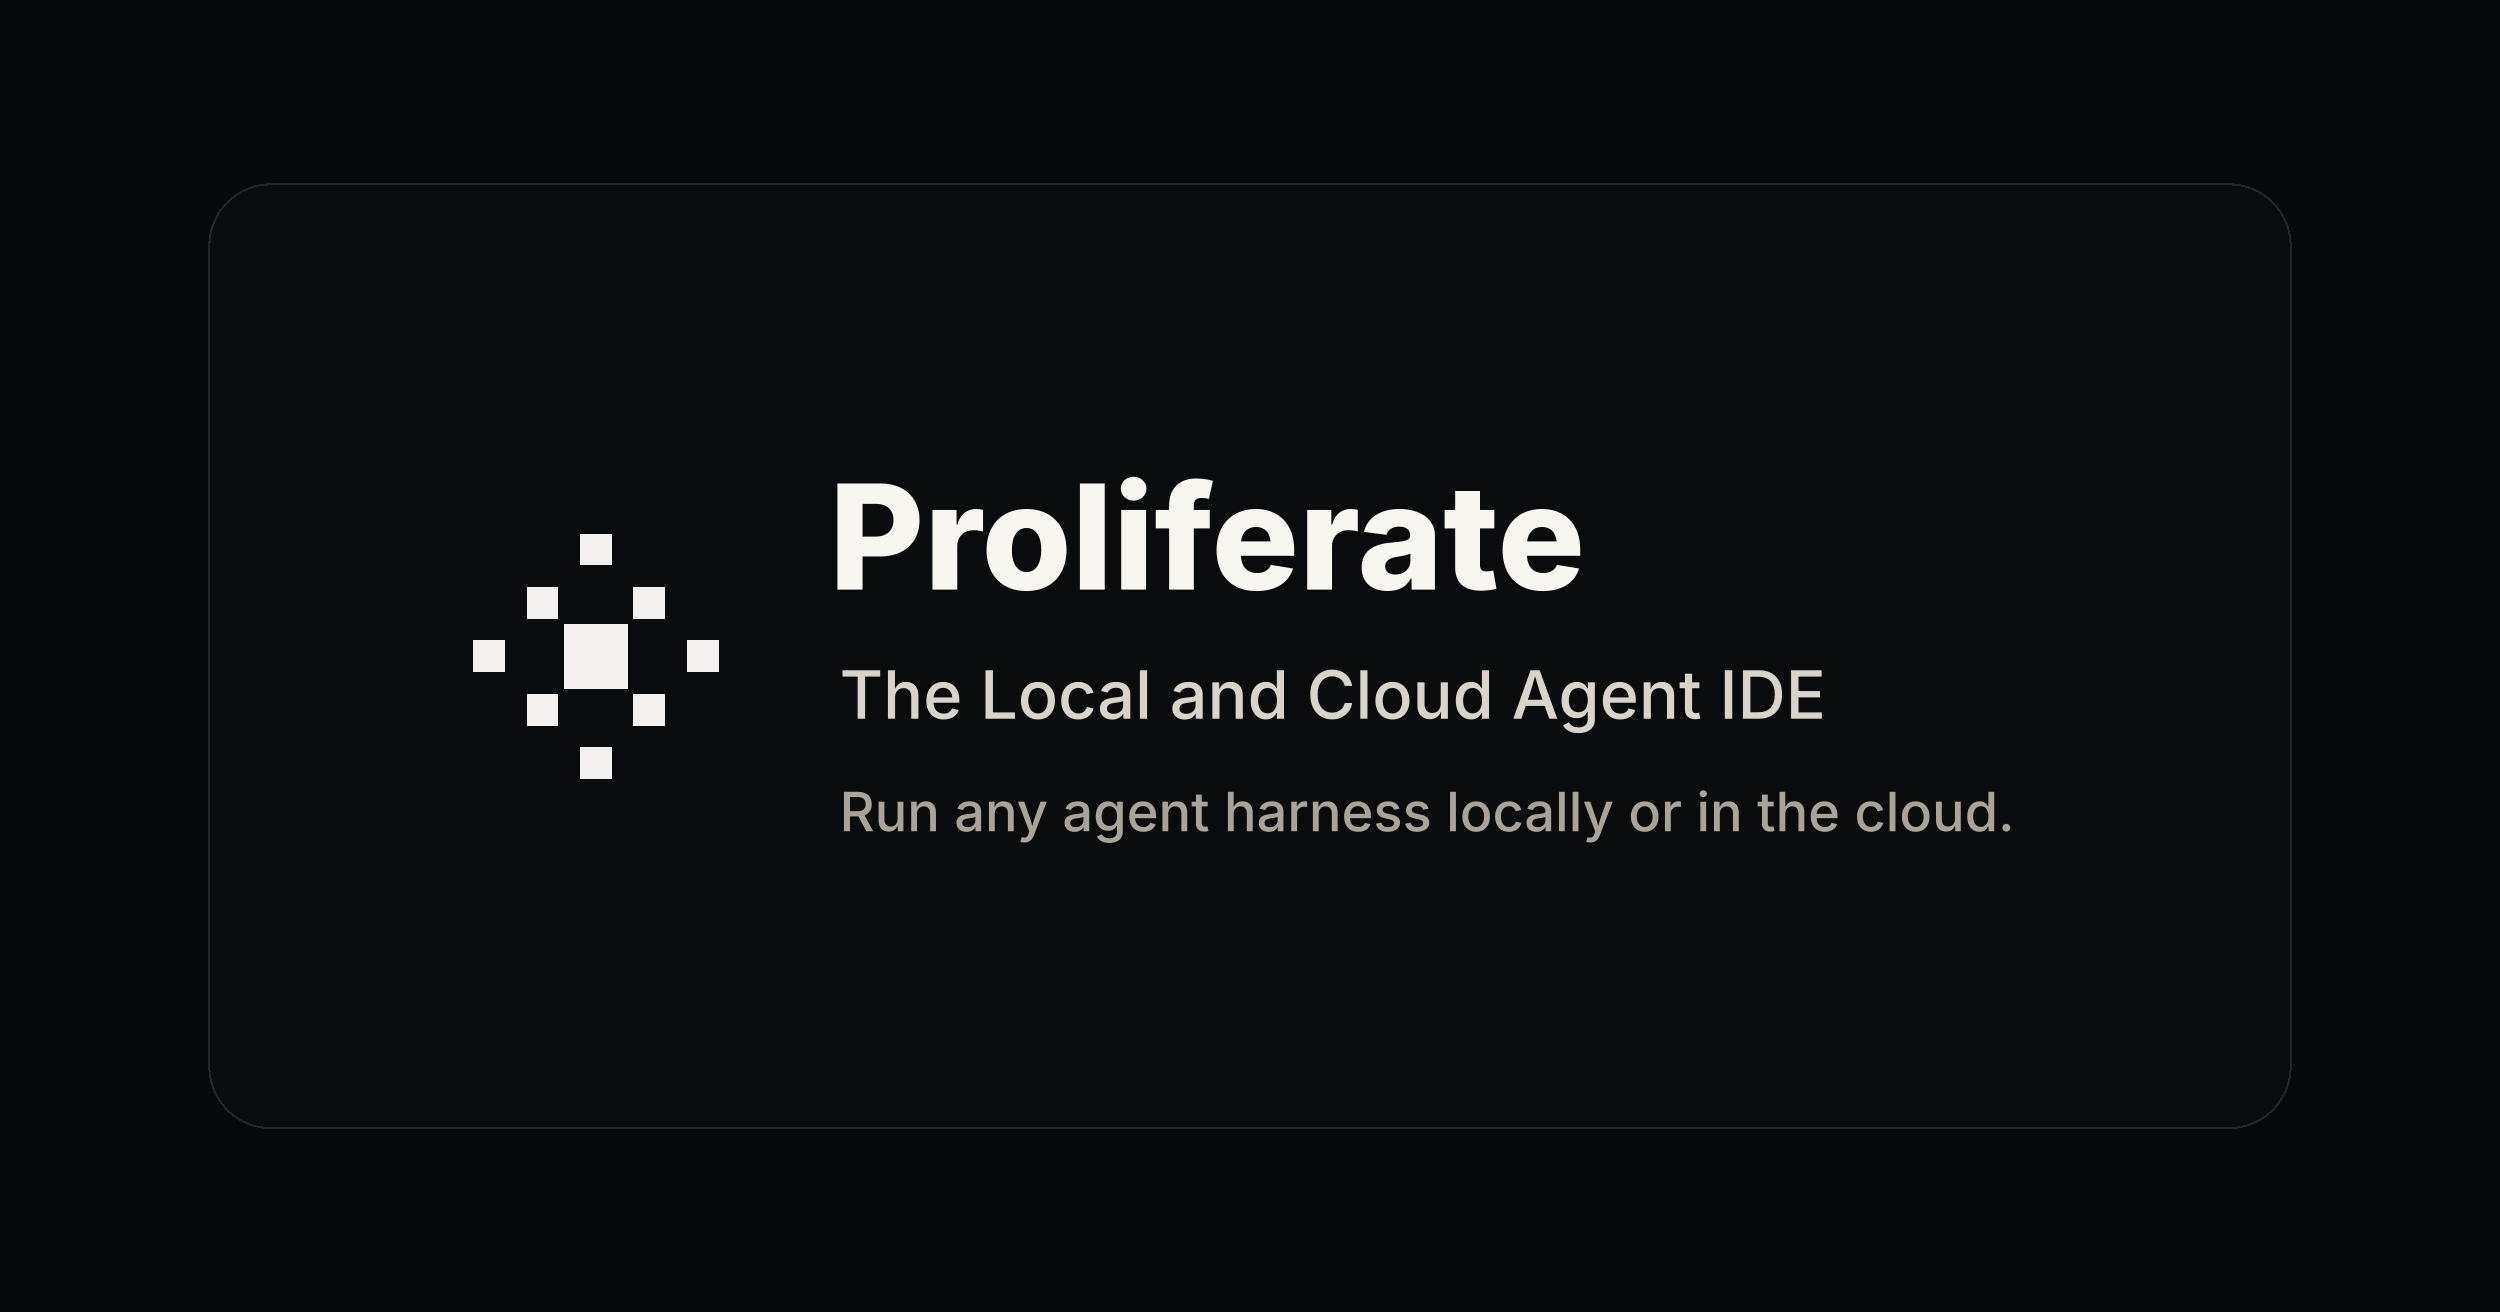
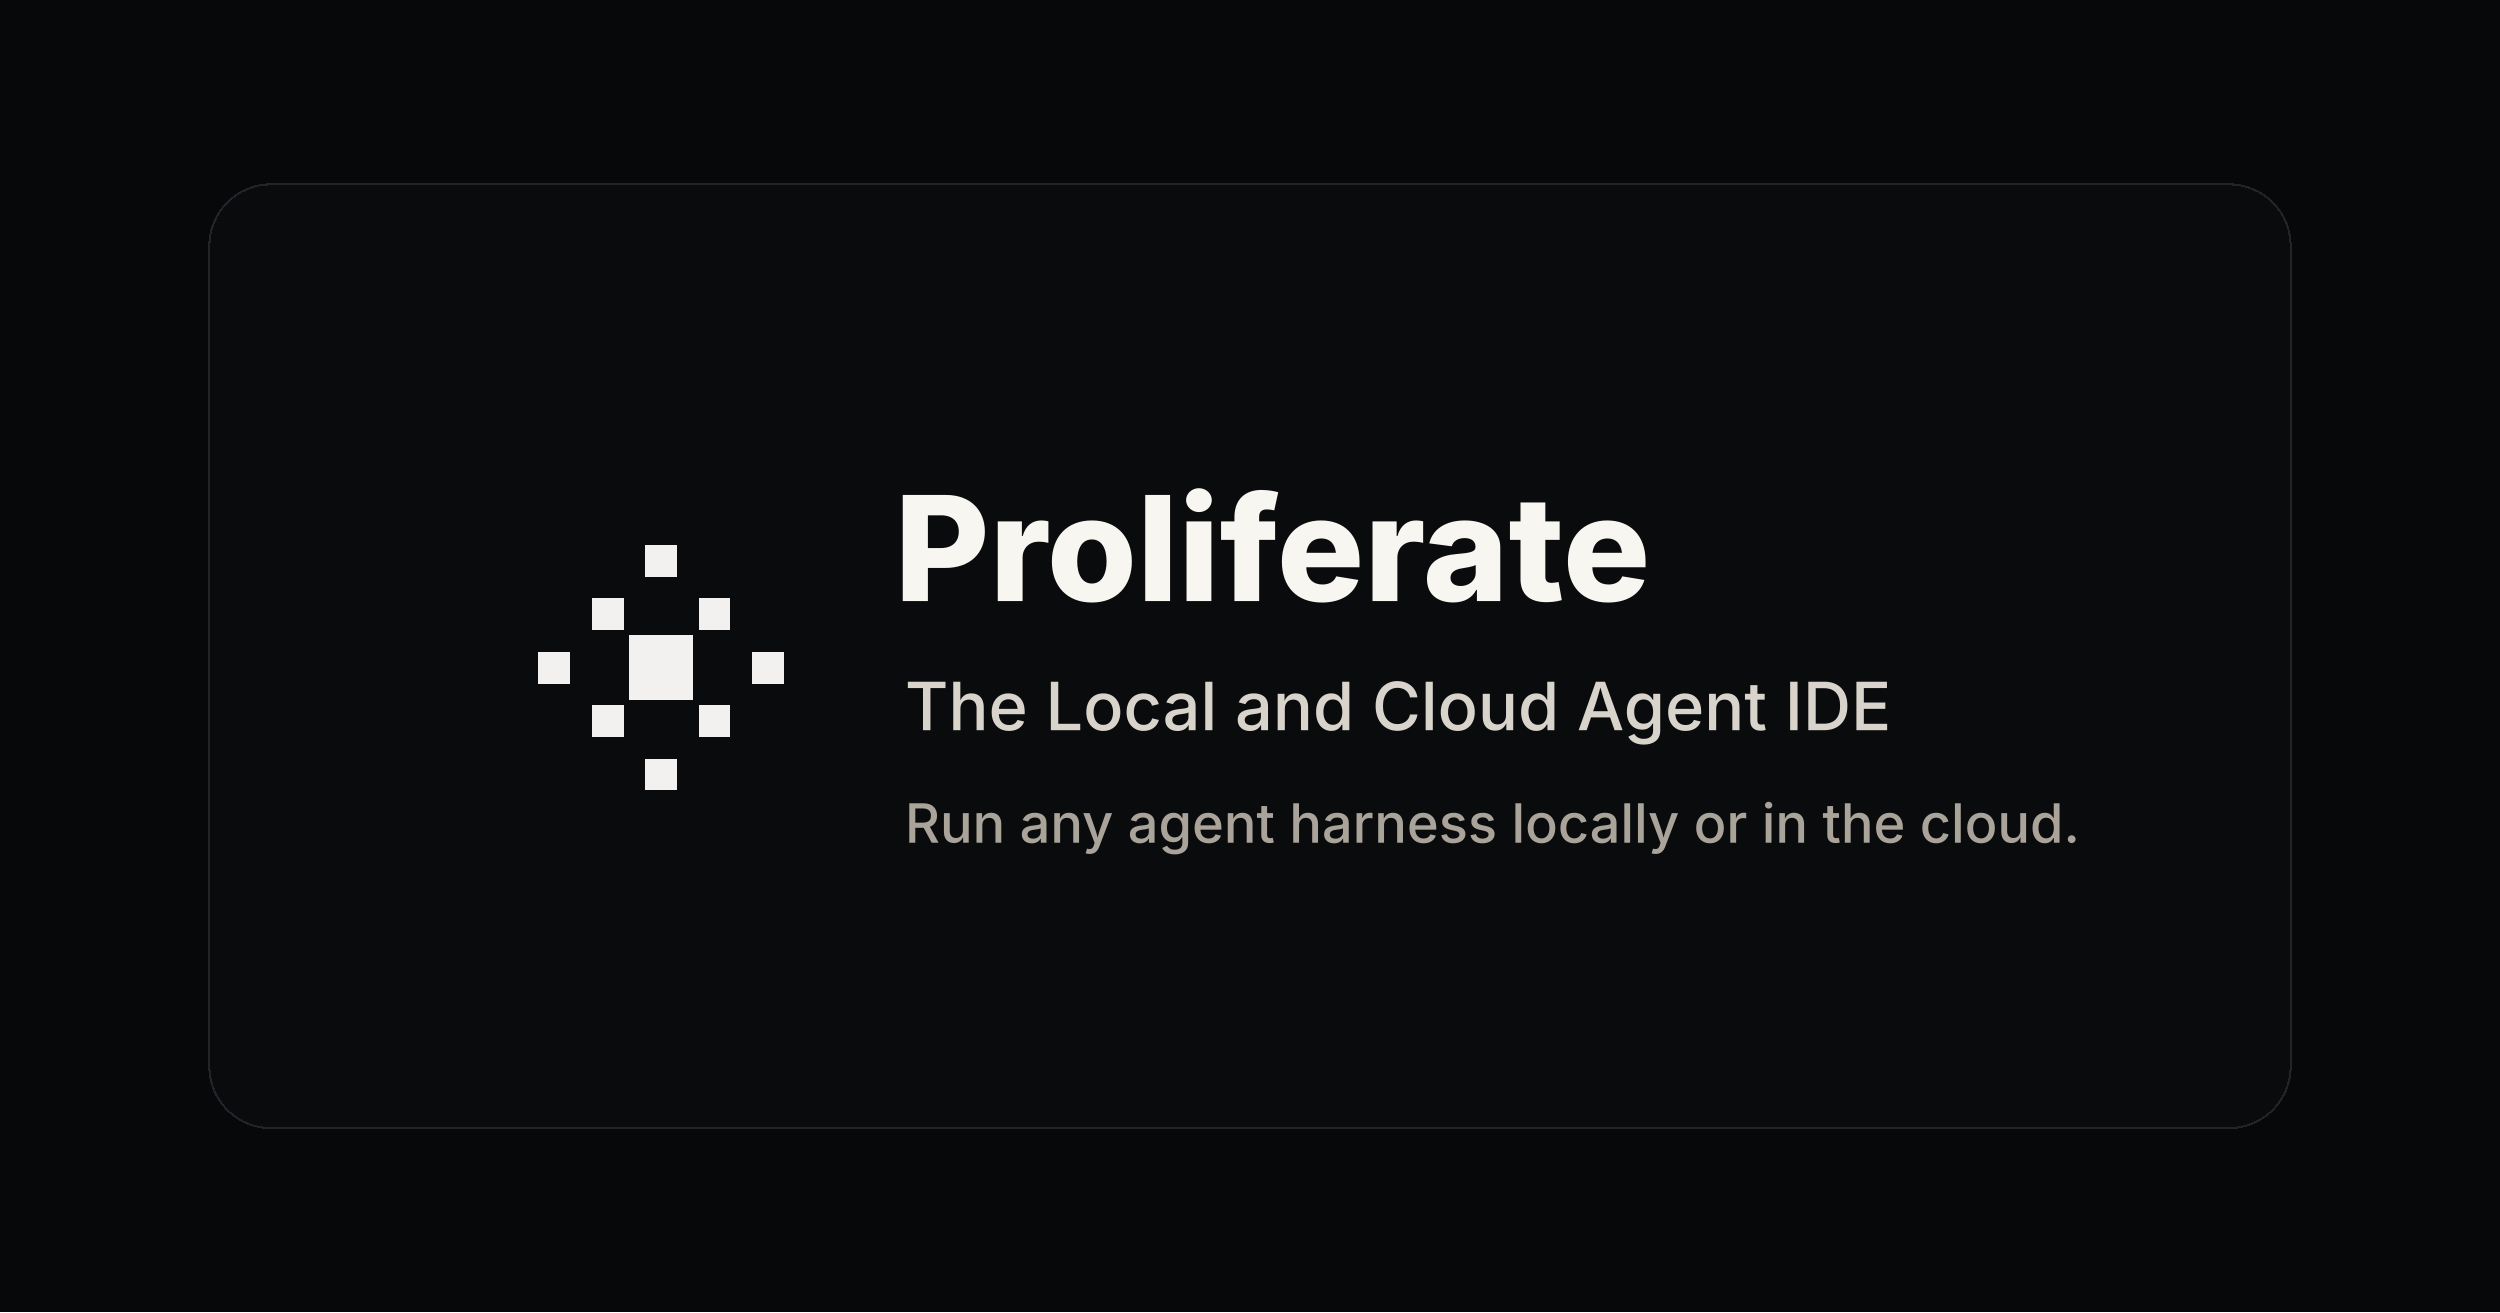
<svg xmlns="http://www.w3.org/2000/svg" width="1200" height="630" viewBox="0 0 1200 630" fill="none" shape-rendering="crispEdges">
  <rect width="1200" height="630" fill="#07080A" />
  <rect x="100" y="88" width="1000" height="454" rx="30" fill="#0A0B0D" />
  <rect x="100.5" y="88.5" width="999" height="453" rx="29.5" stroke="#22242A" />
-   <g transform="translate(224 253) scale(0.62)">
+   <g transform="translate(255.36 258.5) scale(0.62)">
    <rect x="75" y="75" width="50" height="50" fill="#F3F1EF" />
    <rect x="87.67" y="5" width="24.67" height="24.67" fill="#F3F1EF" />
    <rect x="129" y="46.33" width="24.67" height="24.67" fill="#F3F1EF" />
    <rect x="170.33" y="87.67" width="24.67" height="24.67" fill="#F3F1EF" />
    <rect x="129" y="129" width="24.67" height="24.67" fill="#F3F1EF" />
    <rect x="87.67" y="170.33" width="24.67" height="24.67" fill="#F3F1EF" />
    <rect x="46.33" y="129" width="24.67" height="24.67" fill="#F3F1EF" />
    <rect x="5" y="87.67" width="24.67" height="24.67" fill="#F3F1EF" />
    <rect x="46.33" y="46.33" width="24.67" height="24.67" fill="#F3F1EF" />
  </g>
-   <text x="398" y="283" fill="#F8F6F1" font-family="Inter, ui-sans-serif, system-ui, -apple-system, BlinkMacSystemFont, Segoe UI, sans-serif" font-size="70" font-weight="760" letter-spacing="0">Proliferate</text>
-   <text x="403" y="345" fill="#D8D3CB" font-family="Inter, ui-sans-serif, system-ui, -apple-system, BlinkMacSystemFont, Segoe UI, sans-serif" font-size="32" font-weight="540" letter-spacing="0">The Local and Cloud Agent IDE</text>
-   <text x="403" y="399" fill="#A9A39A" font-family="Inter, ui-sans-serif, system-ui, -apple-system, BlinkMacSystemFont, Segoe UI, sans-serif" font-size="26" font-weight="450" letter-spacing="0">Run any agent harness locally or in the cloud.</text>
+   <text x="429.36" y="288.5" fill="#F8F6F1" font-family="Inter, ui-sans-serif, system-ui, -apple-system, BlinkMacSystemFont, Segoe UI, sans-serif" font-size="70" font-weight="760" letter-spacing="0">Proliferate</text>
+   <text x="434.36" y="350.5" fill="#D8D3CB" font-family="Inter, ui-sans-serif, system-ui, -apple-system, BlinkMacSystemFont, Segoe UI, sans-serif" font-size="32" font-weight="540" letter-spacing="0">The Local and Cloud Agent IDE</text>
+   <text x="434.36" y="404.5" fill="#A9A39A" font-family="Inter, ui-sans-serif, system-ui, -apple-system, BlinkMacSystemFont, Segoe UI, sans-serif" font-size="26" font-weight="450" letter-spacing="0">Run any agent harness locally or in the cloud.</text>
</svg>
